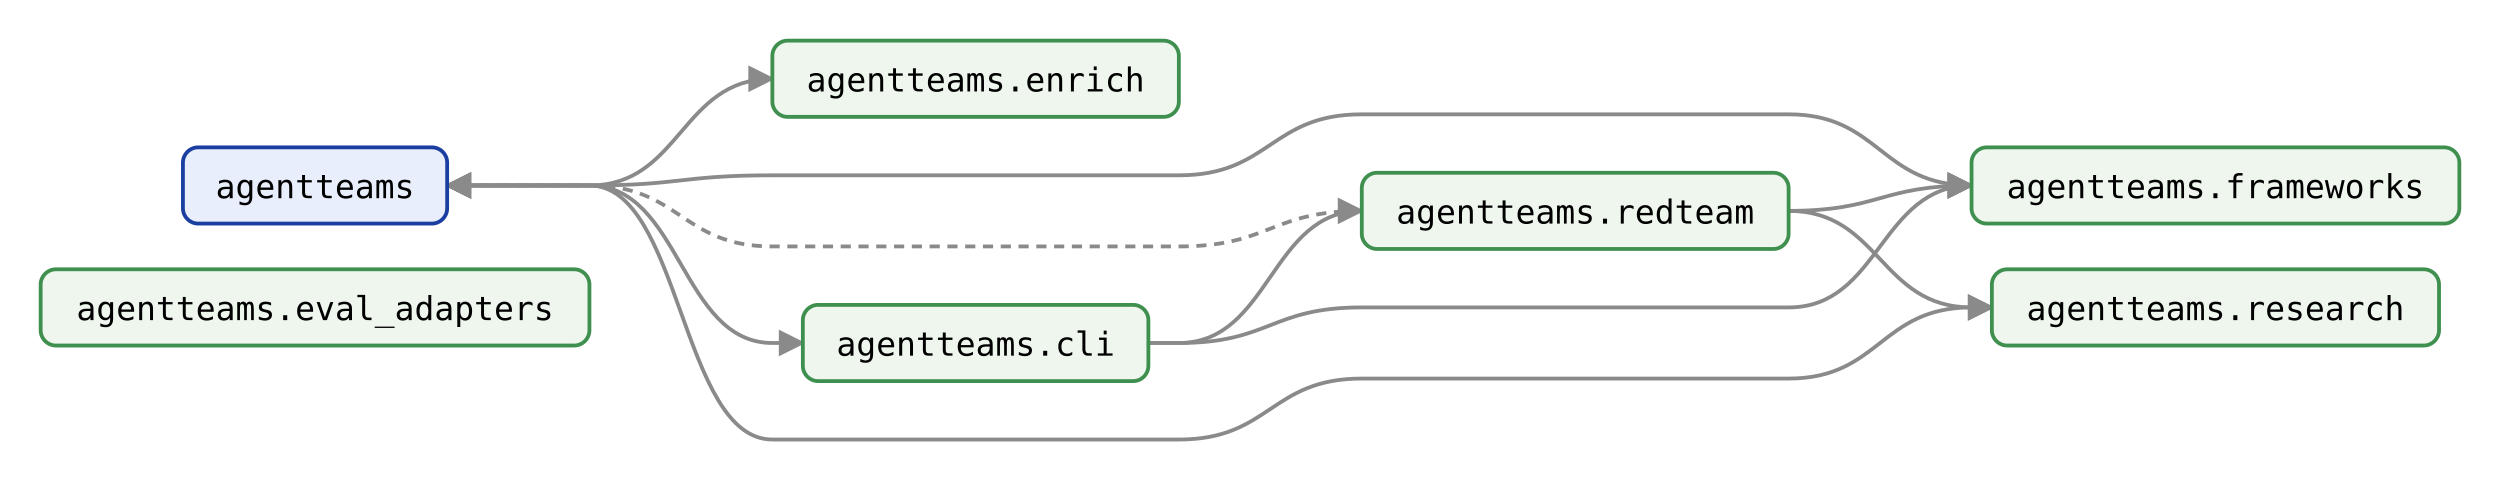
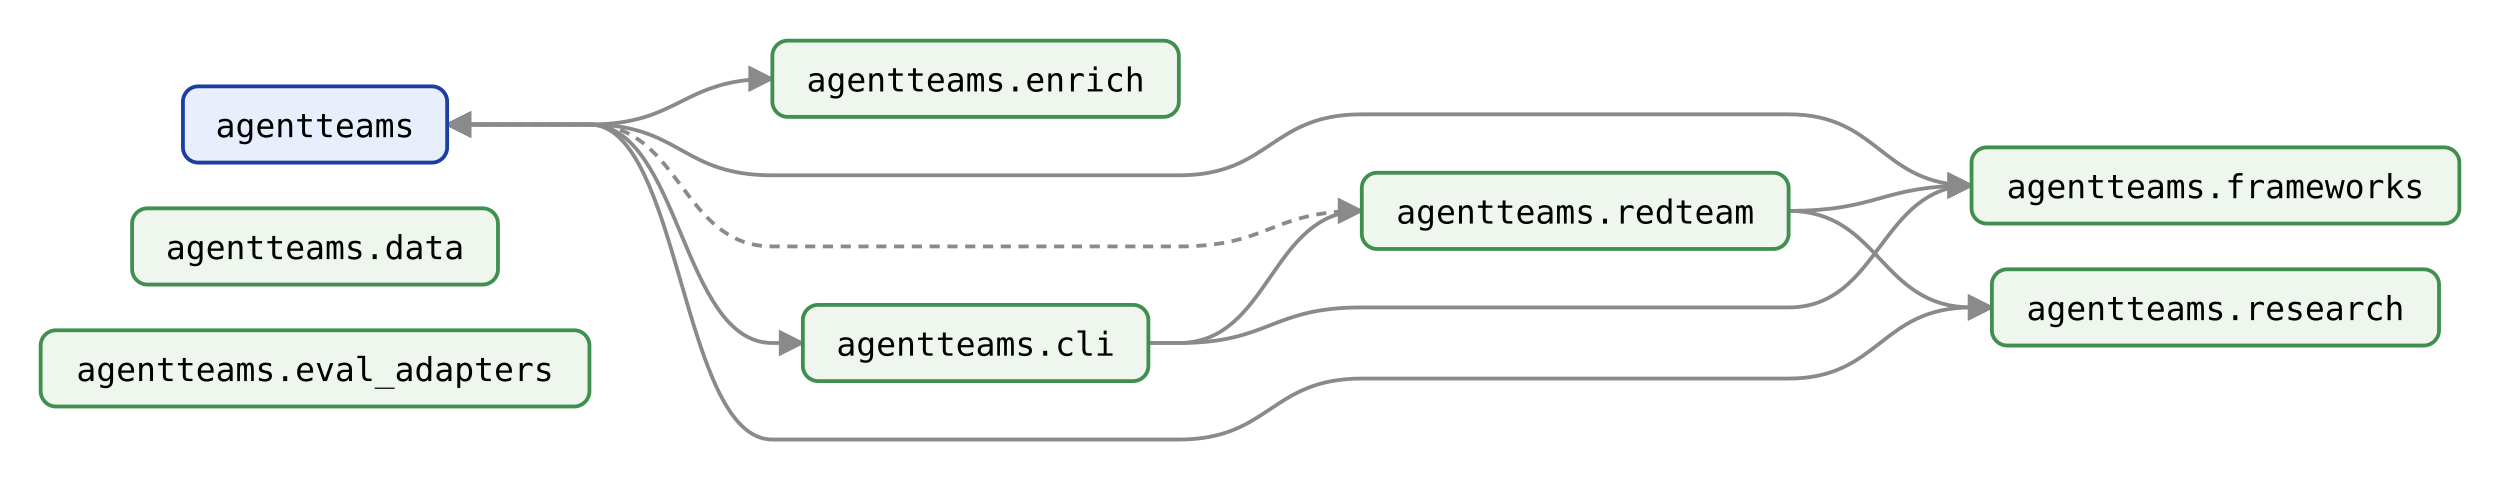
<svg xmlns="http://www.w3.org/2000/svg" viewBox="0 0 984 194" width="984" height="194" font-family="monospace">
  <defs>
    <marker id="arrow" viewBox="0 0 10 10" refX="9" refY="5" markerWidth="7" markerHeight="7" orient="auto-start-reverse">
      <polygon points="0,0 10,5 0,10" fill="#8a8a8a" />
    </marker>
  </defs>
-   <path d="M176,73 L232,73 C268,73 268,135 304,135 L316,135" fill="none" stroke="#8a8a8a" stroke-width="1.5" marker-start="url(#arrow)" marker-end="url(#arrow)" />
-   <path d="M176,73 L232,73 C268,73 268,31 304,31" fill="none" stroke="#8a8a8a" stroke-width="1.5" marker-start="url(#arrow)" marker-end="url(#arrow)" />
-   <path d="M176,73 L232,73 C268,73 268,69 304,69 L464,69 C500,69 500,45 536,45 L704,45 C740,45 740,73 776,73" fill="none" stroke="#8a8a8a" stroke-width="1.5" marker-start="url(#arrow)" marker-end="url(#arrow)" />
-   <path d="M176,73 L232,73 C268,73 268,173 304,173 L464,173 C500,173 500,149 536,149 L704,149 C740,149 740,121 776,121 L784,121" fill="none" stroke="#8a8a8a" stroke-width="1.5" marker-end="url(#arrow)" />
+   <path d="M176,49 L232,49 C268,49 268,135 304,135 L316,135" fill="none" stroke="#8a8a8a" stroke-width="1.5" marker-start="url(#arrow)" marker-end="url(#arrow)" />
+   <path d="M176,49 L232,49 C268,49 268,31 304,31" fill="none" stroke="#8a8a8a" stroke-width="1.5" marker-start="url(#arrow)" marker-end="url(#arrow)" />
+   <path d="M176,49 L232,49 C268,49 268,69 304,69 L464,69 C500,69 500,45 536,45 L704,45 C740,45 740,73 776,73" fill="none" stroke="#8a8a8a" stroke-width="1.5" marker-start="url(#arrow)" marker-end="url(#arrow)" />
+   <path d="M176,49 L232,49 C268,49 268,173 304,173 L464,173 C500,173 500,149 536,149 L704,149 C740,149 740,121 776,121 L784,121" fill="none" stroke="#8a8a8a" stroke-width="1.5" marker-end="url(#arrow)" />
  <path d="M452,135 L464,135 C500,135 500,121 536,121 L704,121 C740,121 740,73 776,73" fill="none" stroke="#8a8a8a" stroke-width="1.5" marker-end="url(#arrow)" />
  <path d="M452,135 L464,135 C500,135 500,83 536,83" fill="none" stroke="#8a8a8a" stroke-width="1.5" marker-end="url(#arrow)" />
-   <path d="M536,83 C500,83 500,97 464,97 L304,97 C268,97 268,73 232,73 L176,73" fill="none" stroke="#8a8a8a" stroke-width="1.5" stroke-dasharray="4,3" marker-end="url(#arrow)" />
+   <path d="M536,83 C500,83 500,97 464,97 L304,97 C268,97 268,49 232,49 L176,49" fill="none" stroke="#8a8a8a" stroke-width="1.5" stroke-dasharray="4,3" marker-end="url(#arrow)" />
  <path d="M704,83 C740,83 740,73 776,73" fill="none" stroke="#8a8a8a" stroke-width="1.5" marker-end="url(#arrow)" />
  <path d="M704,83 C740,83 740,121 776,121 L784,121" fill="none" stroke="#8a8a8a" stroke-width="1.5" marker-end="url(#arrow)" />
-   <rect x="72" y="58" width="104" height="30" rx="6" fill="#e8eefb" stroke="#1b3fa0" stroke-width="1.5" />
-   <text x="124" y="78" font-size="13" text-anchor="middle" fill="#000000">agentteams</text>
+   <rect x="72" y="34" width="104" height="30" rx="6" fill="#e8eefb" stroke="#1b3fa0" stroke-width="1.5" />
+   <text x="124" y="54" font-size="13" text-anchor="middle" fill="#000000">agentteams</text>
  <rect x="316" y="120" width="136" height="30" rx="6" fill="#eef6ee" stroke="#3f8f4f" stroke-width="1.5" />
  <text x="384" y="140" font-size="13" text-anchor="middle" fill="#000000">agentteams.cli</text>
+   <rect x="52" y="82" width="144" height="30" rx="6" fill="#eef6ee" stroke="#3f8f4f" stroke-width="1.5" />
+   <text x="124" y="102" font-size="13" text-anchor="middle" fill="#000000">agentteams.data</text>
  <rect x="304" y="16" width="160" height="30" rx="6" fill="#eef6ee" stroke="#3f8f4f" stroke-width="1.5" />
  <text x="384" y="36" font-size="13" text-anchor="middle" fill="#000000">agentteams.enrich</text>
-   <rect x="16" y="106" width="216" height="30" rx="6" fill="#eef6ee" stroke="#3f8f4f" stroke-width="1.5" />
-   <text x="124" y="126" font-size="13" text-anchor="middle" fill="#000000">agentteams.eval_adapters</text>
+   <rect x="16" y="130" width="216" height="30" rx="6" fill="#eef6ee" stroke="#3f8f4f" stroke-width="1.5" />
+   <text x="124" y="150" font-size="13" text-anchor="middle" fill="#000000">agentteams.eval_adapters</text>
  <rect x="776" y="58" width="192" height="30" rx="6" fill="#eef6ee" stroke="#3f8f4f" stroke-width="1.5" />
  <text x="872" y="78" font-size="13" text-anchor="middle" fill="#000000">agentteams.frameworks</text>
  <rect x="536" y="68" width="168" height="30" rx="6" fill="#eef6ee" stroke="#3f8f4f" stroke-width="1.5" />
  <text x="620" y="88" font-size="13" text-anchor="middle" fill="#000000">agentteams.redteam</text>
  <rect x="784" y="106" width="176" height="30" rx="6" fill="#eef6ee" stroke="#3f8f4f" stroke-width="1.5" />
  <text x="872" y="126" font-size="13" text-anchor="middle" fill="#000000">agentteams.research</text>
</svg>
